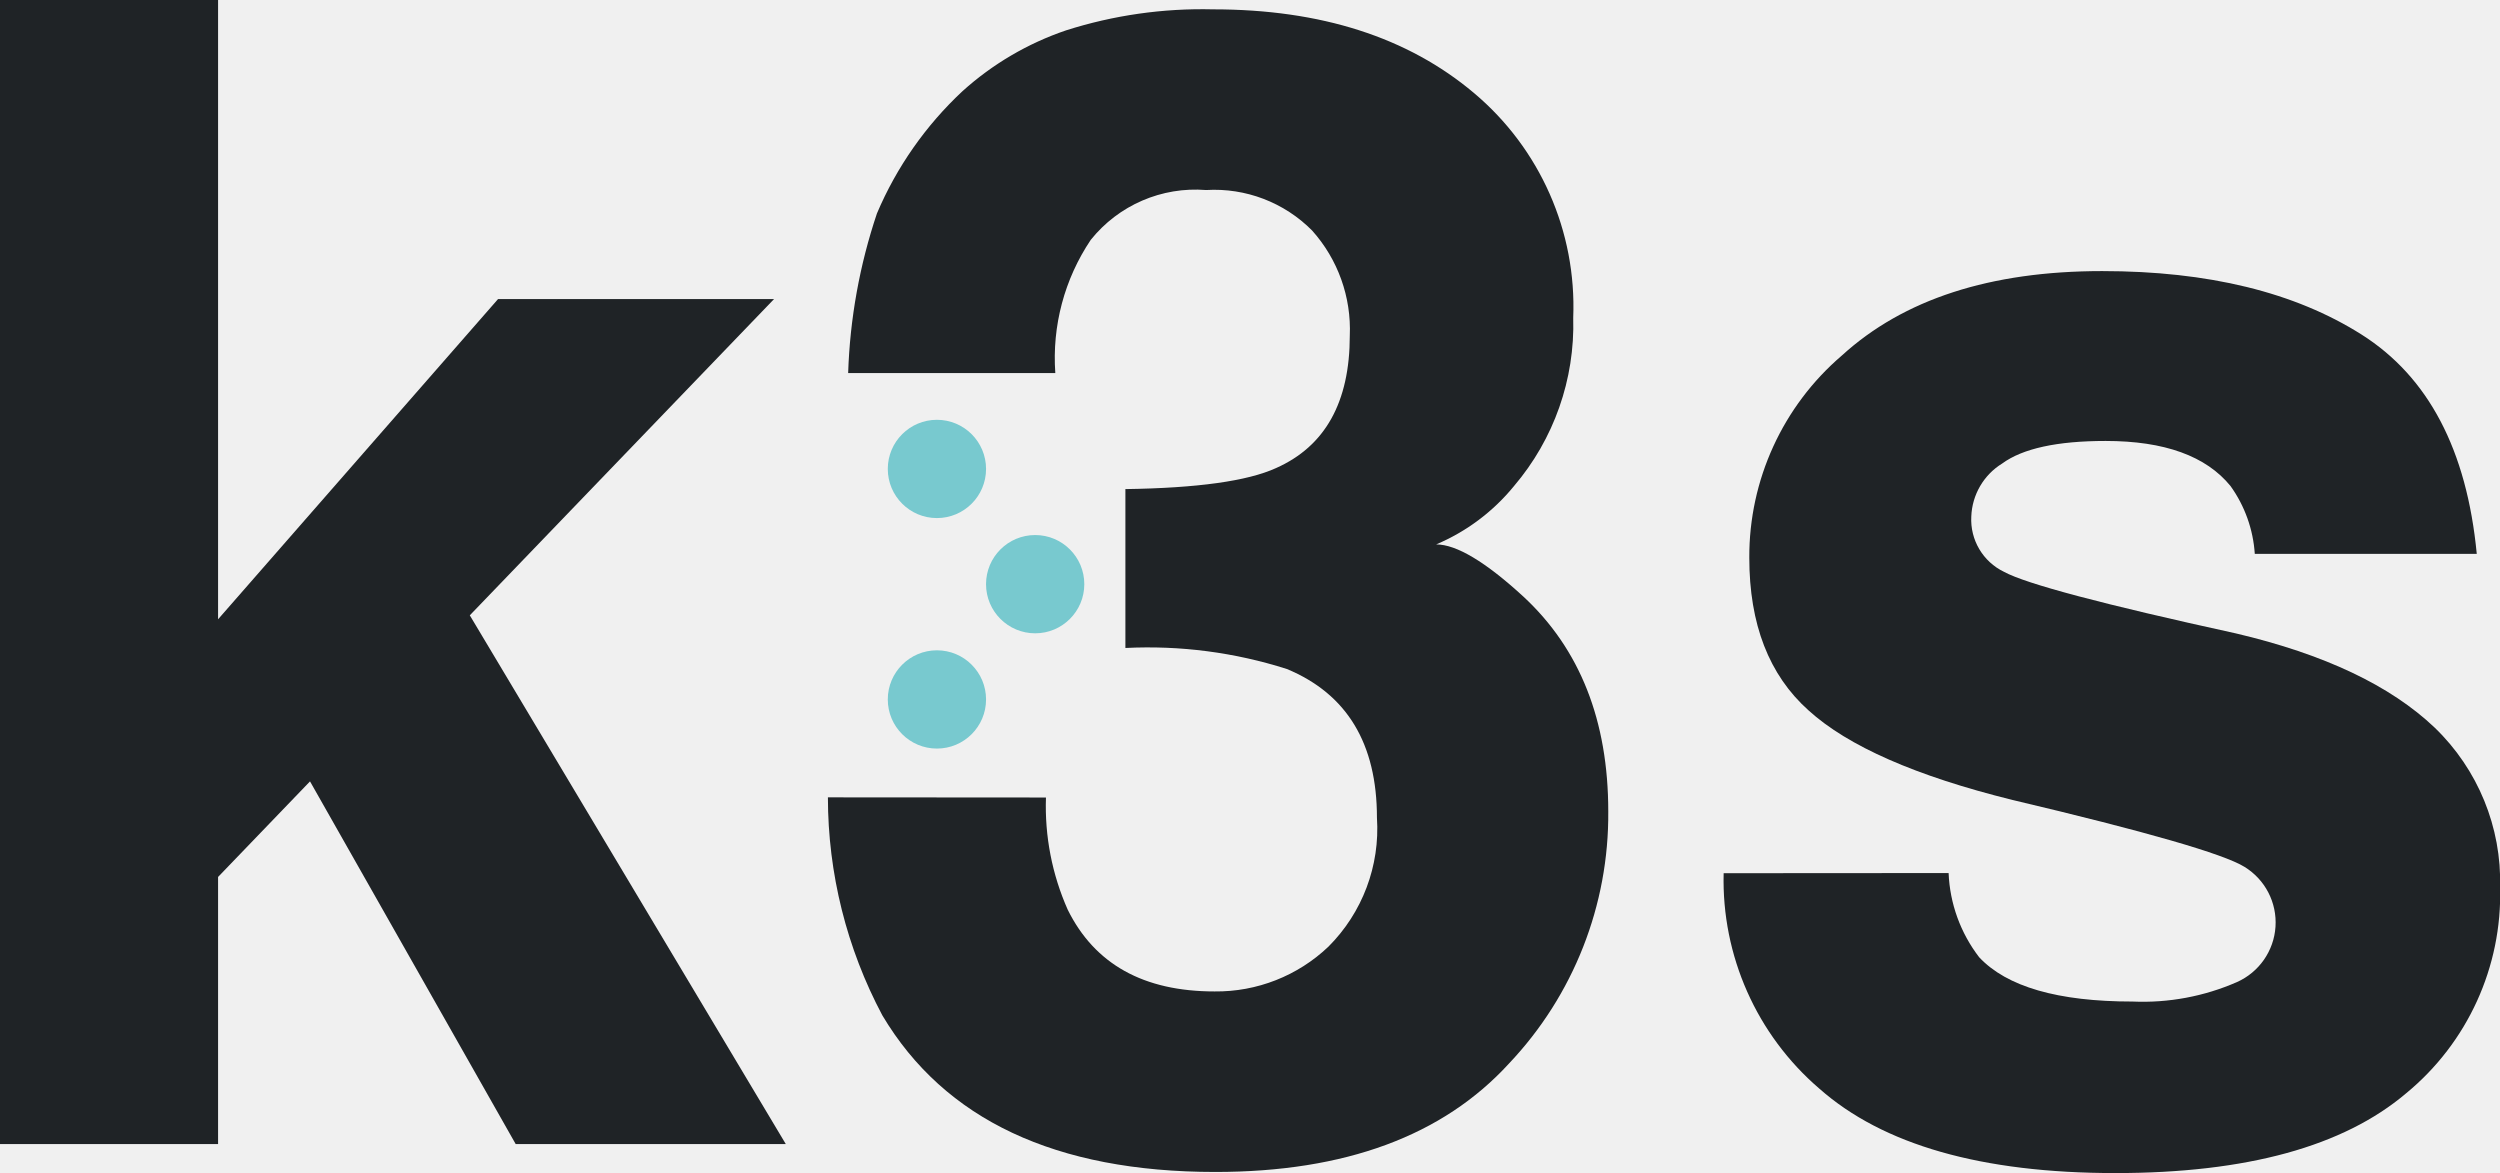
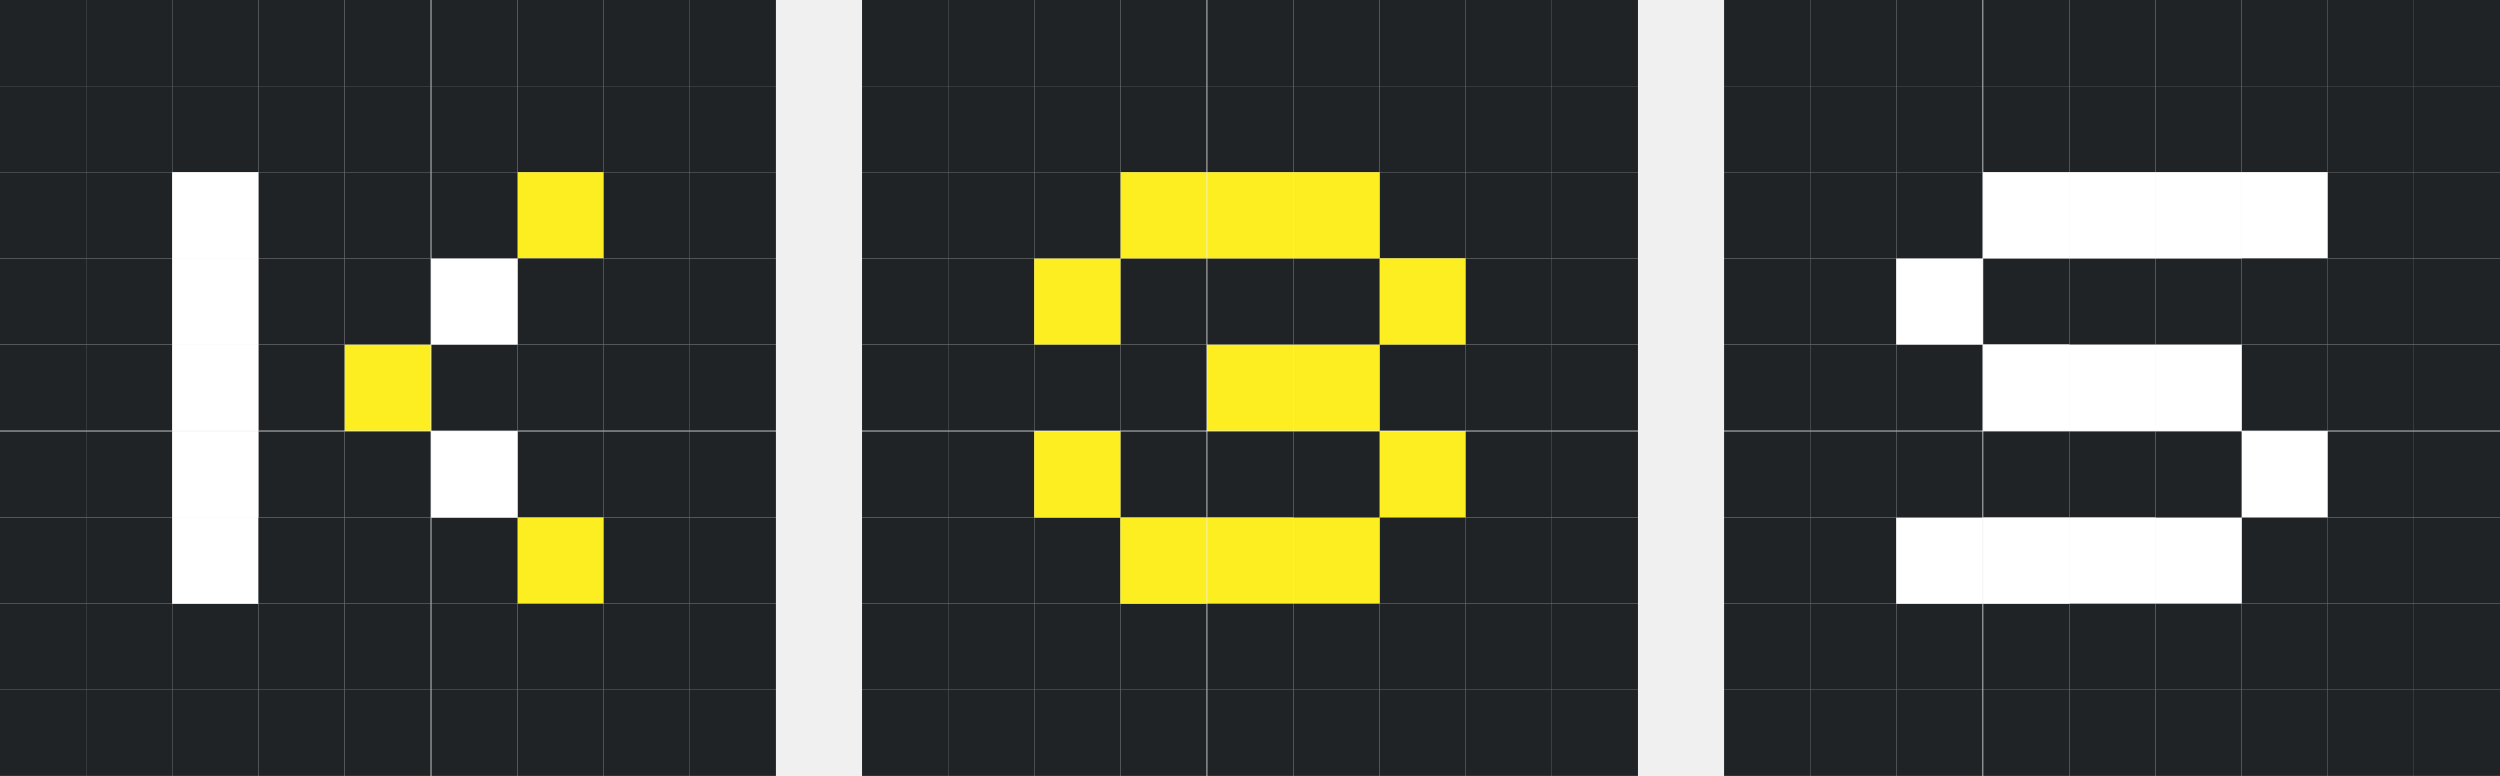
- <svg xmlns="http://www.w3.org/2000/svg" width="112.851" height="52.946" viewBox="0 0 112.851 52.946">
-   <g id="Group_1" data-name="Group 1" transform="translate(-1123.785 -76.183)">
-     <g id="Group_27" data-name="Group 27">
-       <path id="Path_22486" data-name="Path 22486" d="M1123.785,76.183h9.844v27.955l12.638-14.455h12.459l-13.734,14.276,14.265,23.869h-12.193l-9.285-16.373-4.15,4.314v12.059h-9.844Z" fill="#1f2326" />
-       <path id="Path_22487" data-name="Path 22487" d="M1171,112.183a11.5,11.5,0,0,0,.982,5.063q1.824,3.691,6.629,3.691a7.334,7.334,0,0,0,5.139-2.021,7.522,7.522,0,0,0,2.191-5.819q0-5.026-4.064-6.714a20.58,20.58,0,0,0-7.291-.95V98.261q4.87-.069,6.8-.949,3.328-1.476,3.329-5.976a6.686,6.686,0,0,0-1.7-4.746,6.213,6.213,0,0,0-4.786-1.829,6.054,6.054,0,0,0-5.207,2.25,9.566,9.566,0,0,0-1.6,6.012h-9.351a25.174,25.174,0,0,1,1.3-7.207,16.2,16.2,0,0,1,3.863-5.519,13.436,13.436,0,0,1,4.671-2.743,20.214,20.214,0,0,1,6.637-.949q7.3,0,11.783,3.78a12.594,12.594,0,0,1,4.476,10.142,11.212,11.212,0,0,1-2.671,7.594,9.127,9.127,0,0,1-3.516,2.637q1.371,0,3.937,2.355,3.832,3.552,3.832,9.7a16.35,16.35,0,0,1-4.477,11.373q-4.477,4.9-13.259,4.9-10.816,0-15.031-7.066a20.989,20.989,0,0,1-2.459-9.844Z" fill="#1f2326" />
-       <path id="Path_22488" data-name="Path 22488" d="M1211.746,115.593a6.673,6.673,0,0,0,1.379,3.8q1.872,2,6.922,2a10.6,10.6,0,0,0,4.716-.879,2.945,2.945,0,0,0,.34-5.2q-1.409-.877-10.482-3.023-6.531-1.617-9.2-4.043-2.673-2.391-2.672-6.891a11.944,11.944,0,0,1,4.175-9.123q4.176-3.814,11.75-3.814,7.188,0,11.713,2.865t5.2,9.9h-10.02a5.923,5.923,0,0,0-1.092-3.058q-1.657-2.039-5.64-2.039-3.281,0-4.672,1.019a2.935,2.935,0,0,0-1.393,2.391,2.615,2.615,0,0,0,1.482,2.5q1.481.81,10.462,2.777,5.985,1.407,8.974,4.254a9.657,9.657,0,0,1,2.953,7.207,11.634,11.634,0,0,1-4.244,9.3q-4.245,3.6-13.122,3.6-9.054,0-13.368-3.815a12.4,12.4,0,0,1-4.316-9.721Z" fill="#1f2326" />
+ <svg xmlns="http://www.w3.org/2000/svg" version="1.1" id="Layer_1" x="0px" y="0px" viewBox="0 0 322.2 100" style="enable-background:new 0 0 322.2 100;" xml:space="preserve">
+   <style type="text/css">
+ 	.st0{fill:#1F2326;}
+ 	.st1{fill:#FCEE21;}
+ 	.st2{fill:#FFFFFF;}
+ </style>
+   <g>
+     <g>
+       <rect x="66.7" y="11.1" class="st0" width="11.1" height="11.1" />
+       <rect x="55.6" y="11.1" class="st0" width="11.1" height="11.1" />
+       <rect x="33.3" y="11.1" class="st0" width="11.1" height="11.1" />
+       <rect x="66.7" y="22.2" class="st1" width="11.1" height="11.1" />
+       <rect x="44.4" y="11.1" class="st0" width="11.1" height="11.1" />
+       <rect x="66.7" y="55.6" class="st0" width="11.1" height="11.1" />
+       <rect x="66.7" y="66.7" class="st1" width="11.1" height="11.1" />
+       <rect x="22.2" y="11.1" class="st0" width="11.1" height="11.1" />
+       <rect x="66.7" y="44.4" class="st0" width="11.1" height="11.1" />
+       <rect x="66.7" y="33.3" class="st0" width="11.1" height="11.1" />
+       <rect x="11.1" y="33.3" class="st0" width="11.1" height="11.1" />
+       <rect x="11.1" y="66.7" class="st0" width="11.1" height="11.1" />
+       <rect x="11.1" y="77.8" class="st0" width="11.1" height="11.1" />
+       <rect x="22.2" y="77.8" class="st0" width="11.1" height="11.1" />
+       <rect x="33.3" y="77.8" class="st0" width="11.1" height="11.1" />
+       <rect x="55.6" y="66.7" class="st0" width="11.1" height="11.1" />
+       <rect x="11.1" y="22.2" class="st0" width="11.1" height="11.1" />
+       <rect x="11.1" y="55.6" class="st0" width="11.1" height="11.1" />
+       <rect x="11.1" y="11.1" class="st0" width="11.1" height="11.1" />
+       <rect x="11.1" y="44.4" class="st0" width="11.1" height="11.1" />
+       <rect x="44.4" y="44.4" class="st1" width="11.1" height="11.1" />
+       <rect x="55.6" y="55.6" class="st2" width="11.1" height="11.1" />
+       <rect x="44.4" y="55.6" class="st0" width="11.1" height="11.1" />
+       <rect x="44.4" y="66.7" class="st0" width="11.1" height="11.1" />
+       <rect x="55.6" y="44.4" class="st0" width="11.1" height="11.1" />
+       <rect x="33.3" y="33.3" class="st0" width="11.1" height="11.1" />
+       <rect x="44.4" y="33.3" class="st0" width="11.1" height="11.1" />
+       <rect x="44.4" y="77.8" class="st0" width="11.1" height="11.1" />
+       <rect x="33.3" y="44.4" class="st0" width="11.1" height="11.1" />
+       <rect x="55.6" y="33.3" class="st2" width="11.1" height="11.1" />
+       <rect x="33.3" y="55.6" class="st0" width="11.1" height="11.1" />
+       <rect x="22.2" y="66.7" class="st2" width="11.1" height="11.1" />
+       <rect x="22.2" y="55.6" class="st2" width="11.1" height="11.1" />
+       <rect x="33.3" y="66.7" class="st0" width="11.1" height="11.1" />
+       <rect x="22.2" y="44.4" class="st2" width="11.1" height="11.1" />
+       <rect x="55.6" y="22.2" class="st0" width="11.1" height="11.1" />
+       <rect x="33.3" y="22.2" class="st0" width="11.1" height="11.1" />
+       <rect x="22.2" y="33.3" class="st2" width="11.1" height="11.1" />
+       <rect x="44.4" y="22.2" class="st0" width="11.1" height="11.1" />
+       <rect x="22.2" y="22.2" class="st2" width="11.1" height="11.1" />
+       <rect x="88.9" y="44.4" class="st0" width="11.1" height="11.1" />
+       <rect x="33.3" y="88.9" class="st0" width="11.1" height="11.1" />
+       <rect x="66.7" y="88.9" class="st0" width="11.1" height="11.1" />
+       <rect x="11.1" y="88.9" class="st0" width="11.1" height="11.1" />
+       <rect x="55.6" y="88.9" class="st0" width="11.1" height="11.1" />
+       <rect x="44.4" y="88.9" class="st0" width="11.1" height="11.1" />
+       <rect x="22.2" y="88.9" class="st0" width="11.1" height="11.1" />
+       <rect y="66.7" class="st0" width="11.1" height="11.1" />
+       <rect y="55.6" class="st0" width="11.1" height="11.1" />
+       <rect y="77.8" class="st0" width="11.1" height="11.1" />
+       <rect y="88.9" class="st0" width="11.1" height="11.1" />
+       <rect x="88.9" class="st0" width="11.1" height="11.1" />
+       <rect x="88.9" y="22.2" class="st0" width="11.1" height="11.1" />
+       <rect x="77.8" y="88.9" class="st0" width="11.1" height="11.1" />
+       <rect x="88.9" y="33.3" class="st0" width="11.1" height="11.1" />
+       <rect y="44.4" class="st0" width="11.1" height="11.1" />
+       <rect x="88.9" y="11.1" class="st0" width="11.1" height="11.1" />
+       <rect x="88.9" y="77.8" class="st0" width="11.1" height="11.1" />
+       <rect x="88.9" y="88.9" class="st0" width="11.1" height="11.1" />
+       <rect x="88.9" y="66.7" class="st0" width="11.1" height="11.1" />
+       <rect x="88.9" y="55.6" class="st0" width="11.1" height="11.1" />
+       <rect x="77.8" y="66.7" class="st0" width="11.1" height="11.1" />
+       <rect x="77.8" y="44.4" class="st0" width="11.1" height="11.1" />
+       <rect x="77.8" y="22.2" class="st0" width="11.1" height="11.1" />
+       <rect x="77.8" y="33.3" class="st0" width="11.1" height="11.1" />
+       <rect x="77.8" y="11.1" class="st0" width="11.1" height="11.1" />
+       <rect x="66.7" y="77.8" class="st0" width="11.1" height="11.1" />
+       <rect x="77.8" class="st0" width="11.1" height="11.1" />
+       <rect x="77.8" y="77.8" class="st0" width="11.1" height="11.1" />
+       <rect x="77.8" y="55.6" class="st0" width="11.1" height="11.1" />
+       <rect x="55.6" y="77.8" class="st0" width="11.1" height="11.1" />
+       <rect y="11.1" class="st0" width="11.1" height="11.1" />
+       <rect y="33.3" class="st0" width="11.1" height="11.1" />
+       <rect x="11.1" class="st0" width="11.1" height="11.1" />
+       <rect class="st0" width="11.1" height="11.1" />
+       <rect y="22.2" class="st0" width="11.1" height="11.1" />
+       <rect x="22.2" class="st0" width="11.1" height="11.1" />
+       <rect x="44.4" class="st0" width="11.1" height="11.1" />
+       <rect x="66.7" class="st0" width="11.1" height="11.1" />
+       <rect x="55.6" class="st0" width="11.1" height="11.1" />
+       <rect x="33.3" class="st0" width="11.1" height="11.1" />
    </g>
-     <circle id="Ellipse_19" data-name="Ellipse 19" cx="2.218" cy="2.218" r="2.218" transform="translate(1168.295 100.335)" fill="#78c9cf" />
-     <circle id="Ellipse_20" data-name="Ellipse 20" cx="2.218" cy="2.218" r="2.218" transform="translate(1163.86 105.538)" fill="#78c9cf" />
-     <circle id="Ellipse_21" data-name="Ellipse 21" cx="2.218" cy="2.218" r="2.218" transform="translate(1163.86 95.133)" fill="#78c9cf" />
+     <g>
+       <rect x="177.8" y="11.1" class="st0" width="11.1" height="11.1" />
+       <rect x="166.7" y="11.1" class="st0" width="11.1" height="11.1" />
+       <rect x="144.4" y="11.1" class="st0" width="11.1" height="11.1" />
+       <rect x="177.8" y="22.2" class="st0" width="11.1" height="11.1" />
+       <rect x="155.6" y="11.1" class="st0" width="11.1" height="11.1" />
+       <rect x="177.8" y="55.6" class="st1" width="11.1" height="11.1" />
+       <rect x="177.8" y="66.7" class="st0" width="11.1" height="11.1" />
+       <rect x="133.3" y="11.1" class="st0" width="11.1" height="11.1" />
+       <rect x="177.8" y="44.4" class="st0" width="11.1" height="11.1" />
+       <rect x="177.8" y="33.3" class="st1" width="11.1" height="11.1" />
+       <rect x="122.2" y="33.3" class="st0" width="11.1" height="11.1" />
+       <rect x="122.2" y="66.7" class="st0" width="11.1" height="11.1" />
+       <rect x="122.2" y="77.8" class="st0" width="11.1" height="11.1" />
+       <rect x="133.3" y="77.8" class="st0" width="11.1" height="11.1" />
+       <rect x="144.4" y="77.8" class="st0" width="11.1" height="11.1" />
+       <rect x="166.7" y="66.7" class="st1" width="11.1" height="11.1" />
+       <rect x="122.2" y="22.2" class="st0" width="11.1" height="11.1" />
+       <rect x="122.2" y="55.6" class="st0" width="11.1" height="11.1" />
+       <rect x="122.2" y="11.1" class="st0" width="11.1" height="11.1" />
+       <rect x="122.2" y="44.4" class="st0" width="11.1" height="11.1" />
+       <rect x="155.6" y="44.4" class="st1" width="11.1" height="11.1" />
+       <rect x="166.7" y="55.6" class="st0" width="11.1" height="11.1" />
+       <rect x="155.6" y="55.6" class="st0" width="11.1" height="11.1" />
+       <rect x="155.6" y="66.7" class="st1" width="11.1" height="11.1" />
+       <rect x="166.7" y="44.4" class="st1" width="11.1" height="11.1" />
+       <rect x="144.4" y="33.3" class="st0" width="11.1" height="11.1" />
+       <rect x="155.6" y="33.3" class="st0" width="11.1" height="11.1" />
+       <rect x="155.6" y="77.8" class="st0" width="11.1" height="11.1" />
+       <rect x="144.4" y="44.4" class="st0" width="11.1" height="11.1" />
+       <rect x="166.7" y="33.3" class="st0" width="11.1" height="11.1" />
+       <rect x="144.4" y="55.6" class="st0" width="11.1" height="11.1" />
+       <rect x="133.3" y="66.7" class="st0" width="11.1" height="11.1" />
+       <rect x="133.3" y="55.6" class="st1" width="11.1" height="11.1" />
+       <rect x="144.4" y="66.7" class="st1" width="11.1" height="11.1" />
+       <rect x="133.3" y="44.4" class="st0" width="11.1" height="11.1" />
+       <rect x="166.7" y="22.2" class="st1" width="11.1" height="11.1" />
+       <rect x="144.4" y="22.2" class="st1" width="11.1" height="11.1" />
+       <rect x="133.3" y="33.3" class="st1" width="11.1" height="11.1" />
+       <rect x="155.6" y="22.2" class="st1" width="11.1" height="11.1" />
+       <rect x="133.3" y="22.2" class="st0" width="11.1" height="11.1" />
+       <rect x="200" y="44.4" class="st0" width="11.1" height="11.1" />
+       <rect x="144.4" y="88.9" class="st0" width="11.1" height="11.1" />
+       <rect x="177.8" y="88.9" class="st0" width="11.1" height="11.1" />
+       <rect x="122.2" y="88.9" class="st0" width="11.1" height="11.1" />
+       <rect x="166.7" y="88.9" class="st0" width="11.1" height="11.1" />
+       <rect x="155.6" y="88.9" class="st0" width="11.1" height="11.1" />
+       <rect x="133.3" y="88.9" class="st0" width="11.1" height="11.1" />
+       <rect x="111.1" y="66.7" class="st0" width="11.1" height="11.1" />
+       <rect x="111.1" y="55.6" class="st0" width="11.1" height="11.1" />
+       <rect x="111.1" y="77.8" class="st0" width="11.1" height="11.1" />
+       <rect x="111.1" y="88.9" class="st0" width="11.1" height="11.1" />
+       <rect x="200" class="st0" width="11.1" height="11.1" />
+       <rect x="200" y="22.2" class="st0" width="11.1" height="11.1" />
+       <rect x="188.9" y="88.9" class="st0" width="11.1" height="11.1" />
+       <rect x="200" y="33.3" class="st0" width="11.1" height="11.1" />
+       <rect x="111.1" y="44.4" class="st0" width="11.1" height="11.1" />
+       <rect x="200" y="11.1" class="st0" width="11.1" height="11.1" />
+       <rect x="200" y="77.8" class="st0" width="11.1" height="11.1" />
+       <rect x="200" y="88.9" class="st0" width="11.1" height="11.1" />
+       <rect x="200" y="66.7" class="st0" width="11.1" height="11.1" />
+       <rect x="200" y="55.6" class="st0" width="11.1" height="11.1" />
+       <rect x="188.9" y="66.7" class="st0" width="11.1" height="11.1" />
+       <rect x="188.9" y="44.4" class="st0" width="11.1" height="11.1" />
+       <rect x="188.9" y="22.2" class="st0" width="11.1" height="11.1" />
+       <rect x="188.9" y="33.3" class="st0" width="11.1" height="11.1" />
+       <rect x="188.9" y="11.1" class="st0" width="11.1" height="11.1" />
+       <rect x="177.8" y="77.8" class="st0" width="11.1" height="11.1" />
+       <rect x="188.9" class="st0" width="11.1" height="11.1" />
+       <rect x="188.9" y="77.8" class="st0" width="11.1" height="11.1" />
+       <rect x="188.9" y="55.6" class="st0" width="11.1" height="11.1" />
+       <rect x="166.7" y="77.8" class="st0" width="11.1" height="11.1" />
+       <rect x="111.1" y="11.1" class="st0" width="11.1" height="11.1" />
+       <rect x="111.1" y="33.3" class="st0" width="11.1" height="11.1" />
+       <rect x="122.2" class="st0" width="11.1" height="11.1" />
+       <rect x="111.1" class="st0" width="11.1" height="11.1" />
+       <rect x="111.1" y="22.2" class="st0" width="11.1" height="11.1" />
+       <rect x="133.3" class="st0" width="11.1" height="11.1" />
+       <rect x="155.6" class="st0" width="11.1" height="11.1" />
+       <rect x="177.8" class="st0" width="11.1" height="11.1" />
+       <rect x="166.7" class="st0" width="11.1" height="11.1" />
+       <rect x="144.4" class="st0" width="11.1" height="11.1" />
+     </g>
+     <g>
+       <rect x="288.9" y="11.1" class="st0" width="11.1" height="11.1" />
+       <rect x="277.8" y="11.1" class="st0" width="11.1" height="11.1" />
+       <rect x="255.6" y="11.1" class="st0" width="11.1" height="11.1" />
+       <rect x="288.9" y="22.2" class="st2" width="11.1" height="11.1" />
+       <rect x="266.7" y="11.1" class="st0" width="11.1" height="11.1" />
+       <rect x="288.9" y="55.6" class="st2" width="11.1" height="11.1" />
+       <rect x="288.9" y="66.7" class="st0" width="11.1" height="11.1" />
+       <rect x="244.4" y="11.1" class="st0" width="11.1" height="11.1" />
+       <rect x="288.9" y="44.4" class="st0" width="11.1" height="11.1" />
+       <rect x="288.9" y="33.3" class="st0" width="11.1" height="11.1" />
+       <rect x="233.3" y="33.3" class="st0" width="11.1" height="11.1" />
+       <rect x="233.3" y="66.7" class="st0" width="11.1" height="11.1" />
+       <rect x="233.3" y="77.8" class="st0" width="11.1" height="11.1" />
+       <rect x="244.4" y="77.8" class="st0" width="11.1" height="11.1" />
+       <rect x="255.6" y="77.8" class="st0" width="11.1" height="11.1" />
+       <rect x="277.8" y="66.7" class="st2" width="11.1" height="11.1" />
+       <rect x="233.3" y="22.2" class="st0" width="11.1" height="11.1" />
+       <rect x="233.3" y="55.6" class="st0" width="11.1" height="11.1" />
+       <rect x="233.3" y="11.1" class="st0" width="11.1" height="11.1" />
+       <rect x="233.3" y="44.4" class="st0" width="11.1" height="11.1" />
+       <rect x="266.7" y="44.4" class="st2" width="11.1" height="11.1" />
+       <rect x="277.8" y="55.6" class="st0" width="11.1" height="11.1" />
+       <rect x="266.7" y="55.6" class="st0" width="11.1" height="11.1" />
+       <rect x="266.7" y="66.7" class="st2" width="11.1" height="11.1" />
+       <rect x="277.8" y="44.4" class="st2" width="11.1" height="11.1" />
+       <rect x="255.6" y="33.3" class="st0" width="11.1" height="11.1" />
+       <rect x="266.7" y="33.3" class="st0" width="11.1" height="11.1" />
+       <rect x="266.7" y="77.8" class="st0" width="11.1" height="11.1" />
+       <rect x="255.6" y="44.4" class="st2" width="11.1" height="11.1" />
+       <rect x="277.8" y="33.3" class="st0" width="11.1" height="11.1" />
+       <rect x="255.6" y="55.6" class="st0" width="11.1" height="11.1" />
+       <rect x="244.4" y="66.7" class="st2" width="11.1" height="11.1" />
+       <rect x="244.4" y="55.6" class="st0" width="11.1" height="11.1" />
+       <rect x="255.6" y="66.7" class="st2" width="11.1" height="11.1" />
+       <rect x="244.4" y="44.4" class="st0" width="11.1" height="11.1" />
+       <rect x="277.8" y="22.2" class="st2" width="11.1" height="11.1" />
+       <rect x="255.6" y="22.2" class="st2" width="11.1" height="11.1" />
+       <rect x="244.4" y="33.3" class="st2" width="11.1" height="11.1" />
+       <rect x="266.7" y="22.2" class="st2" width="11.1" height="11.1" />
+       <rect x="244.4" y="22.2" class="st0" width="11.1" height="11.1" />
+       <rect x="311.1" y="44.4" class="st0" width="11.1" height="11.1" />
+       <rect x="255.6" y="88.9" class="st0" width="11.1" height="11.1" />
+       <rect x="288.9" y="88.9" class="st0" width="11.1" height="11.1" />
+       <rect x="233.3" y="88.9" class="st0" width="11.1" height="11.1" />
+       <rect x="277.8" y="88.9" class="st0" width="11.1" height="11.1" />
+       <rect x="266.7" y="88.9" class="st0" width="11.1" height="11.1" />
+       <rect x="244.4" y="88.9" class="st0" width="11.1" height="11.1" />
+       <rect x="222.2" y="66.7" class="st0" width="11.1" height="11.1" />
+       <rect x="222.2" y="55.6" class="st0" width="11.1" height="11.1" />
+       <rect x="222.2" y="77.8" class="st0" width="11.1" height="11.1" />
+       <rect x="222.2" y="88.9" class="st0" width="11.1" height="11.1" />
+       <rect x="311.1" class="st0" width="11.1" height="11.1" />
+       <rect x="311.1" y="22.2" class="st0" width="11.1" height="11.1" />
+       <rect x="300" y="88.9" class="st0" width="11.1" height="11.1" />
+       <rect x="311.1" y="33.3" class="st0" width="11.1" height="11.1" />
+       <rect x="222.2" y="44.4" class="st0" width="11.1" height="11.1" />
+       <rect x="311.1" y="11.1" class="st0" width="11.1" height="11.1" />
+       <rect x="311.1" y="77.8" class="st0" width="11.1" height="11.1" />
+       <rect x="311.1" y="88.9" class="st0" width="11.1" height="11.1" />
+       <rect x="311.1" y="66.7" class="st0" width="11.1" height="11.1" />
+       <rect x="311.1" y="55.6" class="st0" width="11.1" height="11.1" />
+       <rect x="300" y="66.7" class="st0" width="11.1" height="11.1" />
+       <rect x="300" y="44.4" class="st0" width="11.1" height="11.1" />
+       <rect x="300" y="22.2" class="st0" width="11.1" height="11.1" />
+       <rect x="300" y="33.3" class="st0" width="11.1" height="11.1" />
+       <rect x="300" y="11.1" class="st0" width="11.1" height="11.1" />
+       <rect x="288.9" y="77.8" class="st0" width="11.1" height="11.1" />
+       <rect x="300" class="st0" width="11.1" height="11.1" />
+       <rect x="300" y="77.8" class="st0" width="11.1" height="11.1" />
+       <rect x="300" y="55.6" class="st0" width="11.1" height="11.1" />
+       <rect x="277.8" y="77.8" class="st0" width="11.1" height="11.1" />
+       <rect x="222.2" y="11.1" class="st0" width="11.1" height="11.1" />
+       <rect x="222.2" y="33.3" class="st0" width="11.1" height="11.1" />
+       <rect x="233.3" class="st0" width="11.1" height="11.1" />
+       <rect x="222.2" class="st0" width="11.1" height="11.1" />
+       <rect x="222.2" y="22.2" class="st0" width="11.1" height="11.1" />
+       <rect x="244.4" class="st0" width="11.1" height="11.1" />
+       <rect x="266.7" class="st0" width="11.1" height="11.1" />
+       <rect x="288.9" class="st0" width="11.1" height="11.1" />
+       <rect x="277.8" class="st0" width="11.1" height="11.1" />
+       <rect x="255.6" class="st0" width="11.1" height="11.1" />
+     </g>
  </g>
</svg>
